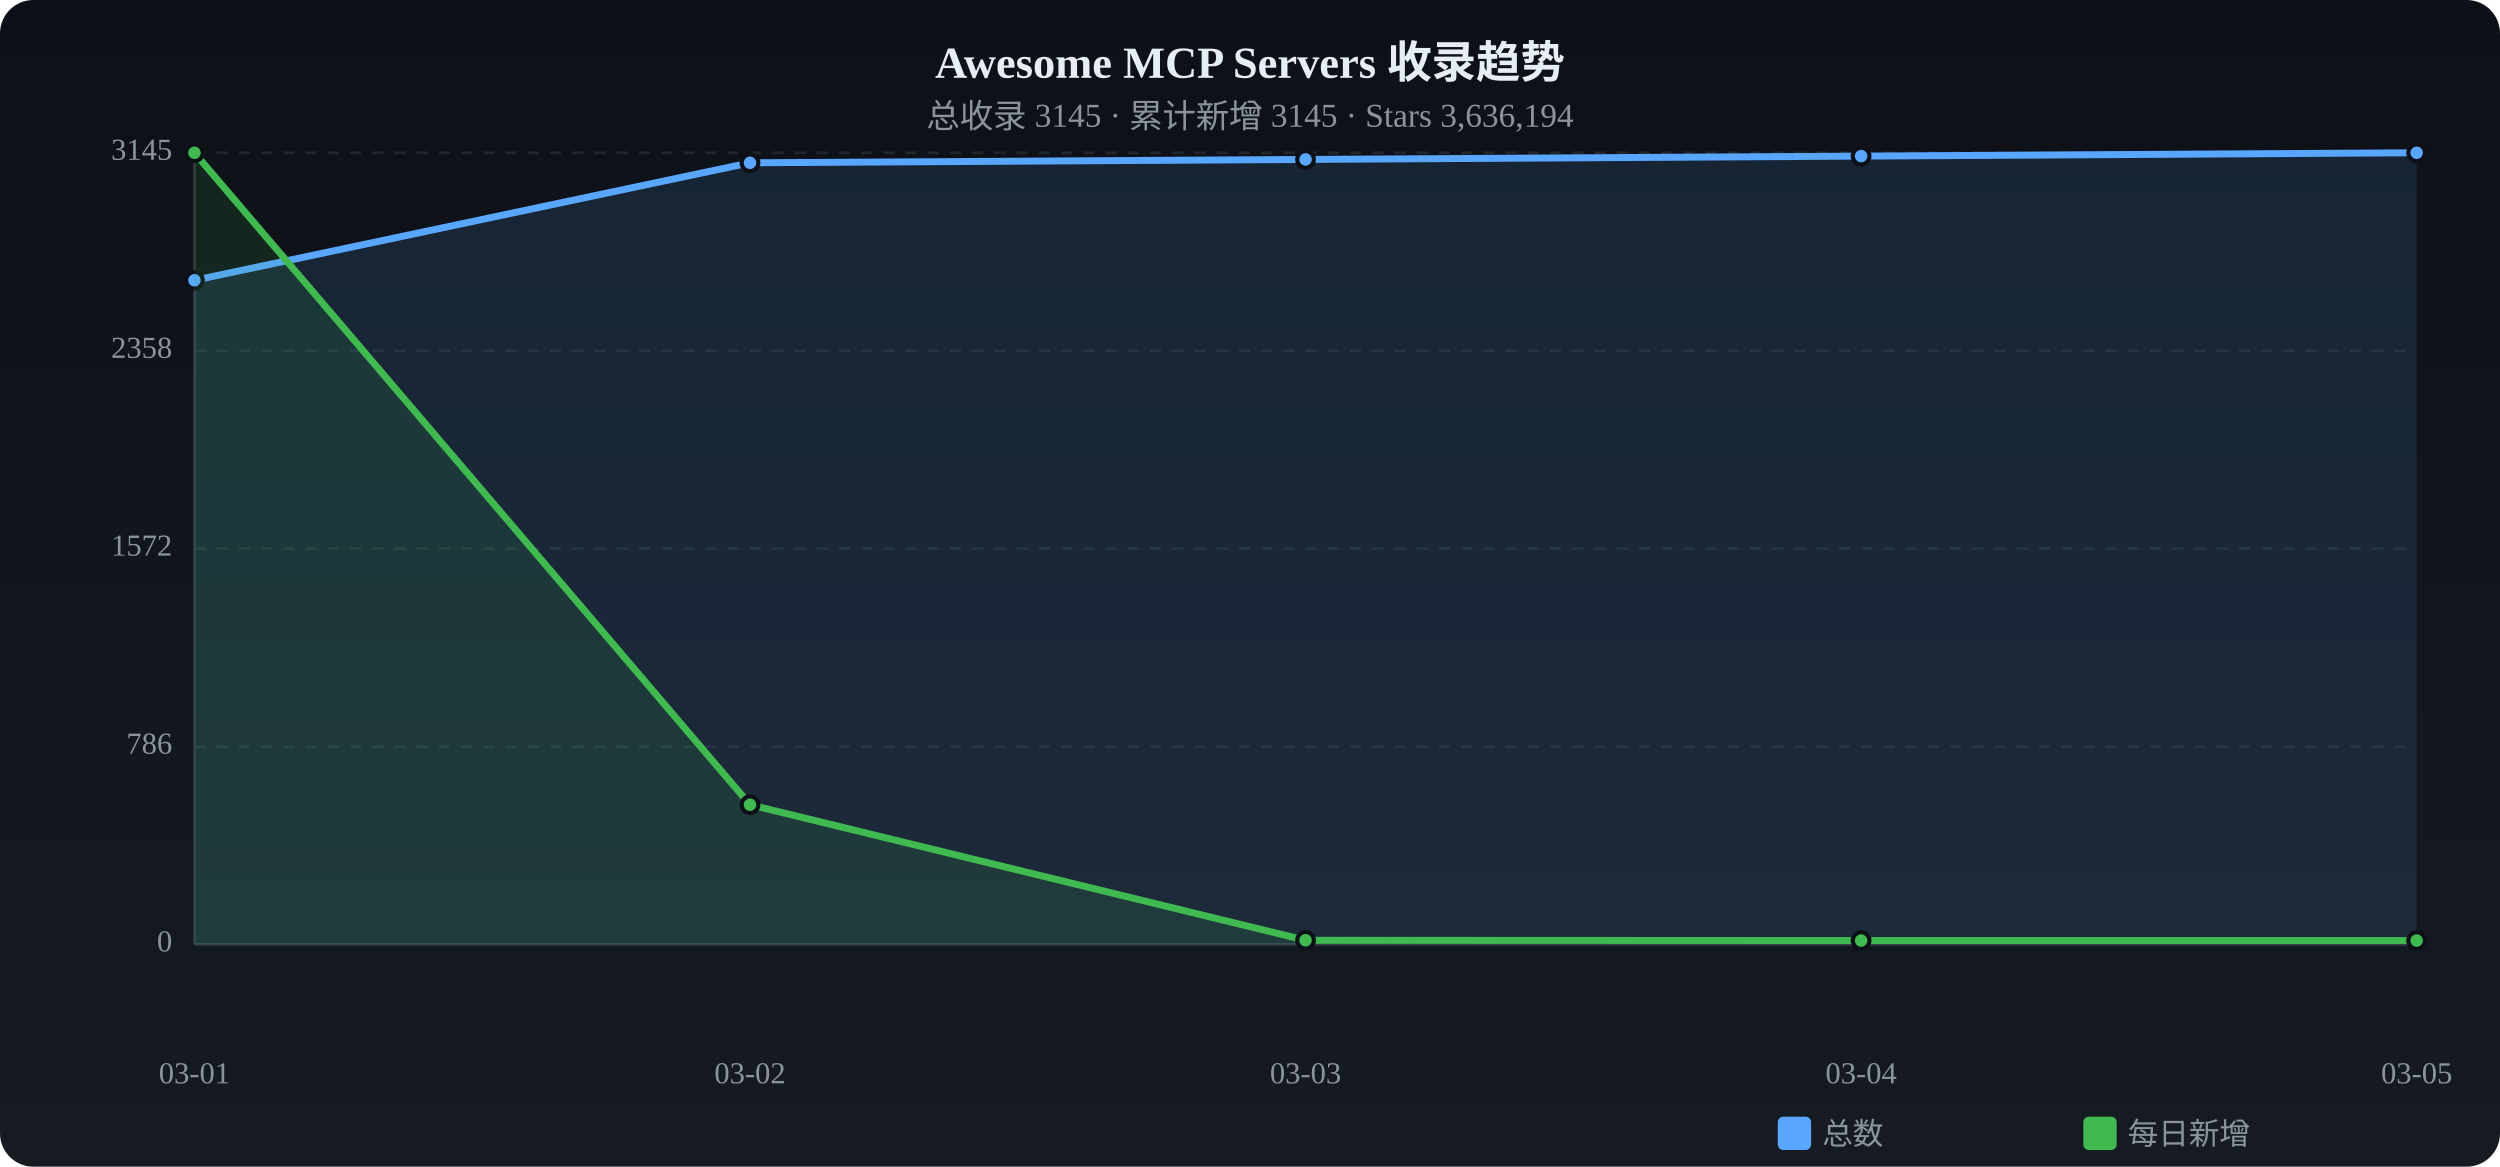
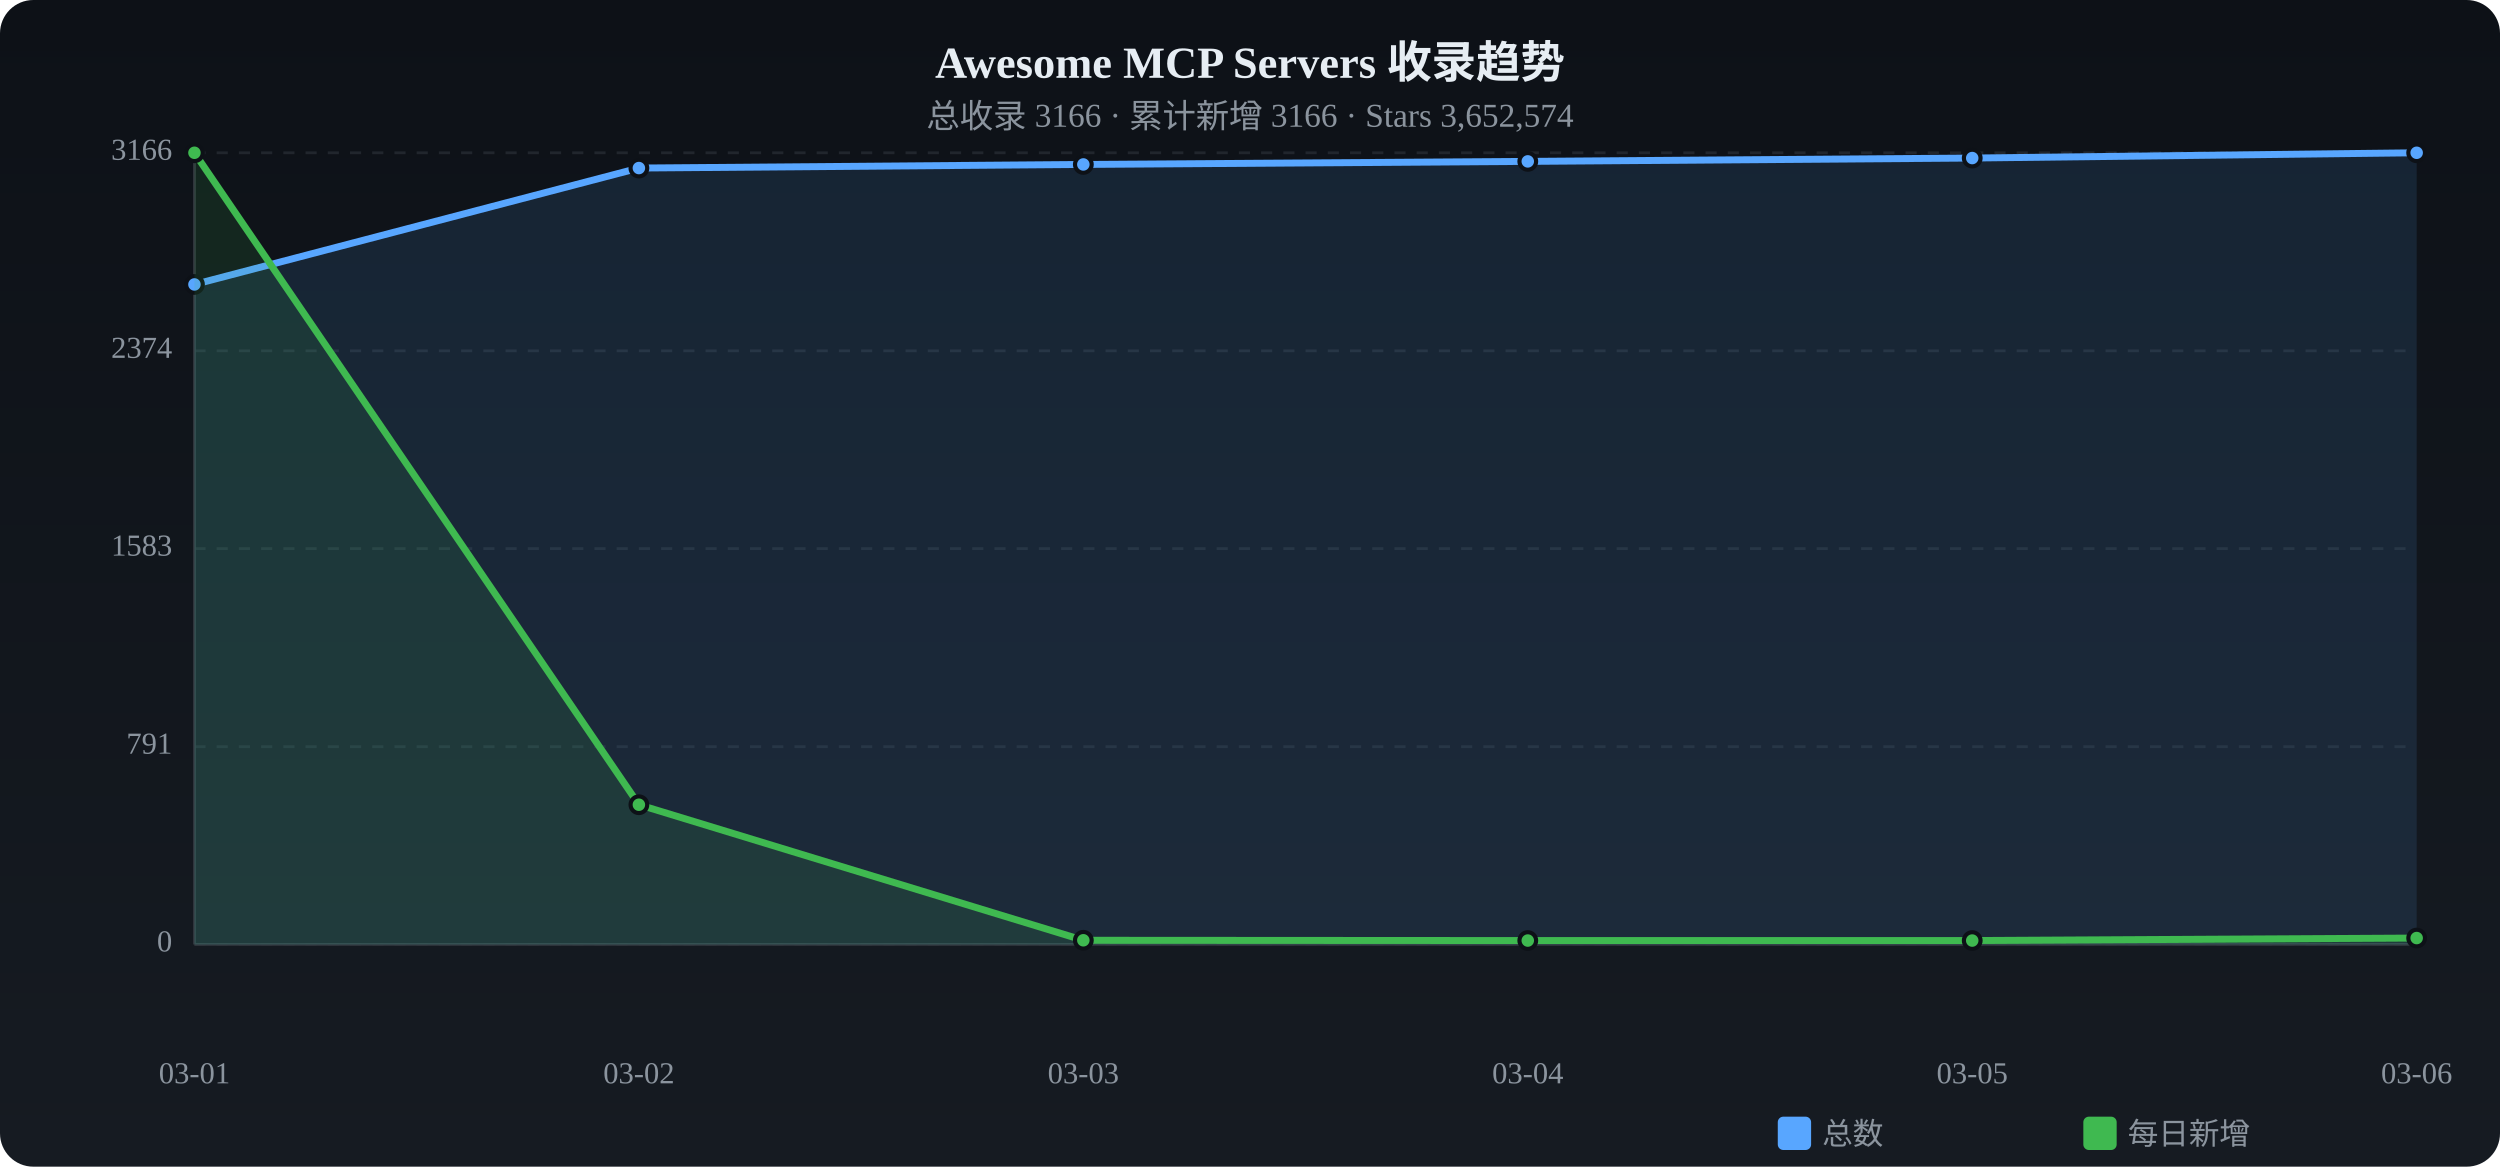
<svg xmlns="http://www.w3.org/2000/svg" viewBox="0 0 900 420" width="900" height="420">
  <defs>
    <linearGradient id="tbg" x1="0%" y1="0%" x2="0%" y2="100%">
      <stop offset="0%" stop-color="#0d1117" />
      <stop offset="100%" stop-color="#161b22" />
    </linearGradient>
  </defs>
  <rect width="900" height="420" rx="12" fill="url(#tbg)" />
  <text x="450.0" y="28" text-anchor="middle" fill="#e6edf3" font-size="16" font-weight="bold">Awesome MCP Servers 收录趋势</text>
-   <text x="450.0" y="46" text-anchor="middle" fill="#8b949e" font-size="12">总收录 3145 · 累计新增 3145 · Stars 3,636,194</text>
+   <text x="450.0" y="46" text-anchor="middle" fill="#8b949e" font-size="12">总收录 3166 · 累计新增 3166 · Stars 3,652,574</text>
  <text x="62" y="340.0" text-anchor="end" fill="#8b949e" font-size="11" dominant-baseline="middle">0</text>
  <line x1="70" y1="340.0" x2="870" y2="340.0" stroke="#21262d" stroke-dasharray="4 4" />
-   <text x="62" y="268.8" text-anchor="end" fill="#8b949e" font-size="11" dominant-baseline="middle">786</text>
+   <text x="62" y="268.8" text-anchor="end" fill="#8b949e" font-size="11" dominant-baseline="middle">791</text>
  <line x1="70" y1="268.8" x2="870" y2="268.8" stroke="#21262d" stroke-dasharray="4 4" />
-   <text x="62" y="197.5" text-anchor="end" fill="#8b949e" font-size="11" dominant-baseline="middle">1572</text>
+   <text x="62" y="197.5" text-anchor="end" fill="#8b949e" font-size="11" dominant-baseline="middle">1583</text>
  <line x1="70" y1="197.5" x2="870" y2="197.5" stroke="#21262d" stroke-dasharray="4 4" />
-   <text x="62" y="126.3" text-anchor="end" fill="#8b949e" font-size="11" dominant-baseline="middle">2358</text>
+   <text x="62" y="126.3" text-anchor="end" fill="#8b949e" font-size="11" dominant-baseline="middle">2374</text>
  <line x1="70" y1="126.3" x2="870" y2="126.3" stroke="#21262d" stroke-dasharray="4 4" />
-   <text x="62" y="55.0" text-anchor="end" fill="#8b949e" font-size="11" dominant-baseline="middle">3145</text>
+   <text x="62" y="55.0" text-anchor="end" fill="#8b949e" font-size="11" dominant-baseline="middle">3166</text>
  <line x1="70" y1="55.0" x2="870" y2="55.0" stroke="#21262d" stroke-dasharray="4 4" />
  <line x1="70" y1="55" x2="70" y2="340" stroke="#30363d" />
  <line x1="70" y1="340" x2="870" y2="340" stroke="#30363d" />
-   <path d="M70.0,100.9 L270.0,58.6 L470.0,57.4 L670.0,56.2 L870.0,55.0 L870.0,340 L70.0,340 Z" fill="#58a6ff" opacity="0.12" />
-   <polyline points="70.0,100.9 270.0,58.6 470.0,57.4 670.0,56.2 870.0,55.0" fill="none" stroke="#58a6ff" stroke-width="2.5" stroke-linecap="round" stroke-linejoin="round" />
-   <circle cx="70.0" cy="100.9" r="3" fill="#58a6ff" stroke="#0d1117" stroke-width="1.5" />
-   <circle cx="270.0" cy="58.6" r="3" fill="#58a6ff" stroke="#0d1117" stroke-width="1.5" />
-   <circle cx="470.0" cy="57.4" r="3" fill="#58a6ff" stroke="#0d1117" stroke-width="1.5" />
-   <circle cx="670.0" cy="56.2" r="3" fill="#58a6ff" stroke="#0d1117" stroke-width="1.5" />
+   <path d="M70.0,102.4 L230.0,60.5 L390.0,59.2 L550.0,58.1 L710.0,56.9 L870.0,55.0 L870.0,340 L70.0,340 Z" fill="#58a6ff" opacity="0.12" />
+   <polyline points="70.0,102.4 230.0,60.5 390.0,59.2 550.0,58.1 710.0,56.9 870.0,55.0" fill="none" stroke="#58a6ff" stroke-width="2.5" stroke-linecap="round" stroke-linejoin="round" />
+   <circle cx="70.0" cy="102.4" r="3" fill="#58a6ff" stroke="#0d1117" stroke-width="1.5" />
+   <circle cx="230.0" cy="60.5" r="3" fill="#58a6ff" stroke="#0d1117" stroke-width="1.5" />
+   <circle cx="390.0" cy="59.2" r="3" fill="#58a6ff" stroke="#0d1117" stroke-width="1.5" />
+   <circle cx="550.0" cy="58.1" r="3" fill="#58a6ff" stroke="#0d1117" stroke-width="1.5" />
+   <circle cx="710.0" cy="56.9" r="3" fill="#58a6ff" stroke="#0d1117" stroke-width="1.5" />
  <circle cx="870.0" cy="55.0" r="3" fill="#58a6ff" stroke="#0d1117" stroke-width="1.5" />
-   <path d="M70.0,55.0 L270.0,289.7 L470.0,338.5 L670.0,338.6 L870.0,338.6 L870.0,340 L70.0,340 Z" fill="#3fb950" opacity="0.12" />
-   <polyline points="70.0,55.0 270.0,289.7 470.0,338.5 670.0,338.6 870.0,338.6" fill="none" stroke="#3fb950" stroke-width="2.5" stroke-linecap="round" stroke-linejoin="round" />
+   <path d="M70.0,55.0 L230.0,289.7 L390.0,338.5 L550.0,338.6 L710.0,338.6 L870.0,337.7 L870.0,340 L70.0,340 Z" fill="#3fb950" opacity="0.12" />
+   <polyline points="70.0,55.0 230.0,289.7 390.0,338.5 550.0,338.6 710.0,338.6 870.0,337.7" fill="none" stroke="#3fb950" stroke-width="2.5" stroke-linecap="round" stroke-linejoin="round" />
  <circle cx="70.0" cy="55.0" r="3" fill="#3fb950" stroke="#0d1117" stroke-width="1.5" />
-   <circle cx="270.0" cy="289.7" r="3" fill="#3fb950" stroke="#0d1117" stroke-width="1.5" />
-   <circle cx="470.0" cy="338.5" r="3" fill="#3fb950" stroke="#0d1117" stroke-width="1.5" />
-   <circle cx="670.0" cy="338.6" r="3" fill="#3fb950" stroke="#0d1117" stroke-width="1.5" />
-   <circle cx="870.0" cy="338.6" r="3" fill="#3fb950" stroke="#0d1117" stroke-width="1.5" />
+   <circle cx="230.0" cy="289.7" r="3" fill="#3fb950" stroke="#0d1117" stroke-width="1.5" />
+   <circle cx="390.0" cy="338.5" r="3" fill="#3fb950" stroke="#0d1117" stroke-width="1.5" />
+   <circle cx="550.0" cy="338.6" r="3" fill="#3fb950" stroke="#0d1117" stroke-width="1.5" />
+   <circle cx="710.0" cy="338.6" r="3" fill="#3fb950" stroke="#0d1117" stroke-width="1.5" />
+   <circle cx="870.0" cy="337.7" r="3" fill="#3fb950" stroke="#0d1117" stroke-width="1.5" />
  <text x="70.0" y="390" text-anchor="middle" fill="#8b949e" font-size="11">03-01</text>
-   <text x="270.0" y="390" text-anchor="middle" fill="#8b949e" font-size="11">03-02</text>
-   <text x="470.0" y="390" text-anchor="middle" fill="#8b949e" font-size="11">03-03</text>
-   <text x="670.0" y="390" text-anchor="middle" fill="#8b949e" font-size="11">03-04</text>
-   <text x="870.0" y="390" text-anchor="middle" fill="#8b949e" font-size="11">03-05</text>
+   <text x="230.0" y="390" text-anchor="middle" fill="#8b949e" font-size="11">03-02</text>
+   <text x="390.0" y="390" text-anchor="middle" fill="#8b949e" font-size="11">03-03</text>
+   <text x="550.0" y="390" text-anchor="middle" fill="#8b949e" font-size="11">03-04</text>
+   <text x="710.0" y="390" text-anchor="middle" fill="#8b949e" font-size="11">03-05</text>
+   <text x="870.0" y="390" text-anchor="middle" fill="#8b949e" font-size="11">03-06</text>
  <rect x="640" y="402" width="12" height="12" rx="2" fill="#58a6ff" />
  <text x="656" y="412" fill="#8b949e" font-size="11">总数</text>
  <rect x="750" y="402" width="12" height="12" rx="2" fill="#3fb950" />
  <text x="766" y="412" fill="#8b949e" font-size="11">每日新增</text>
</svg>
